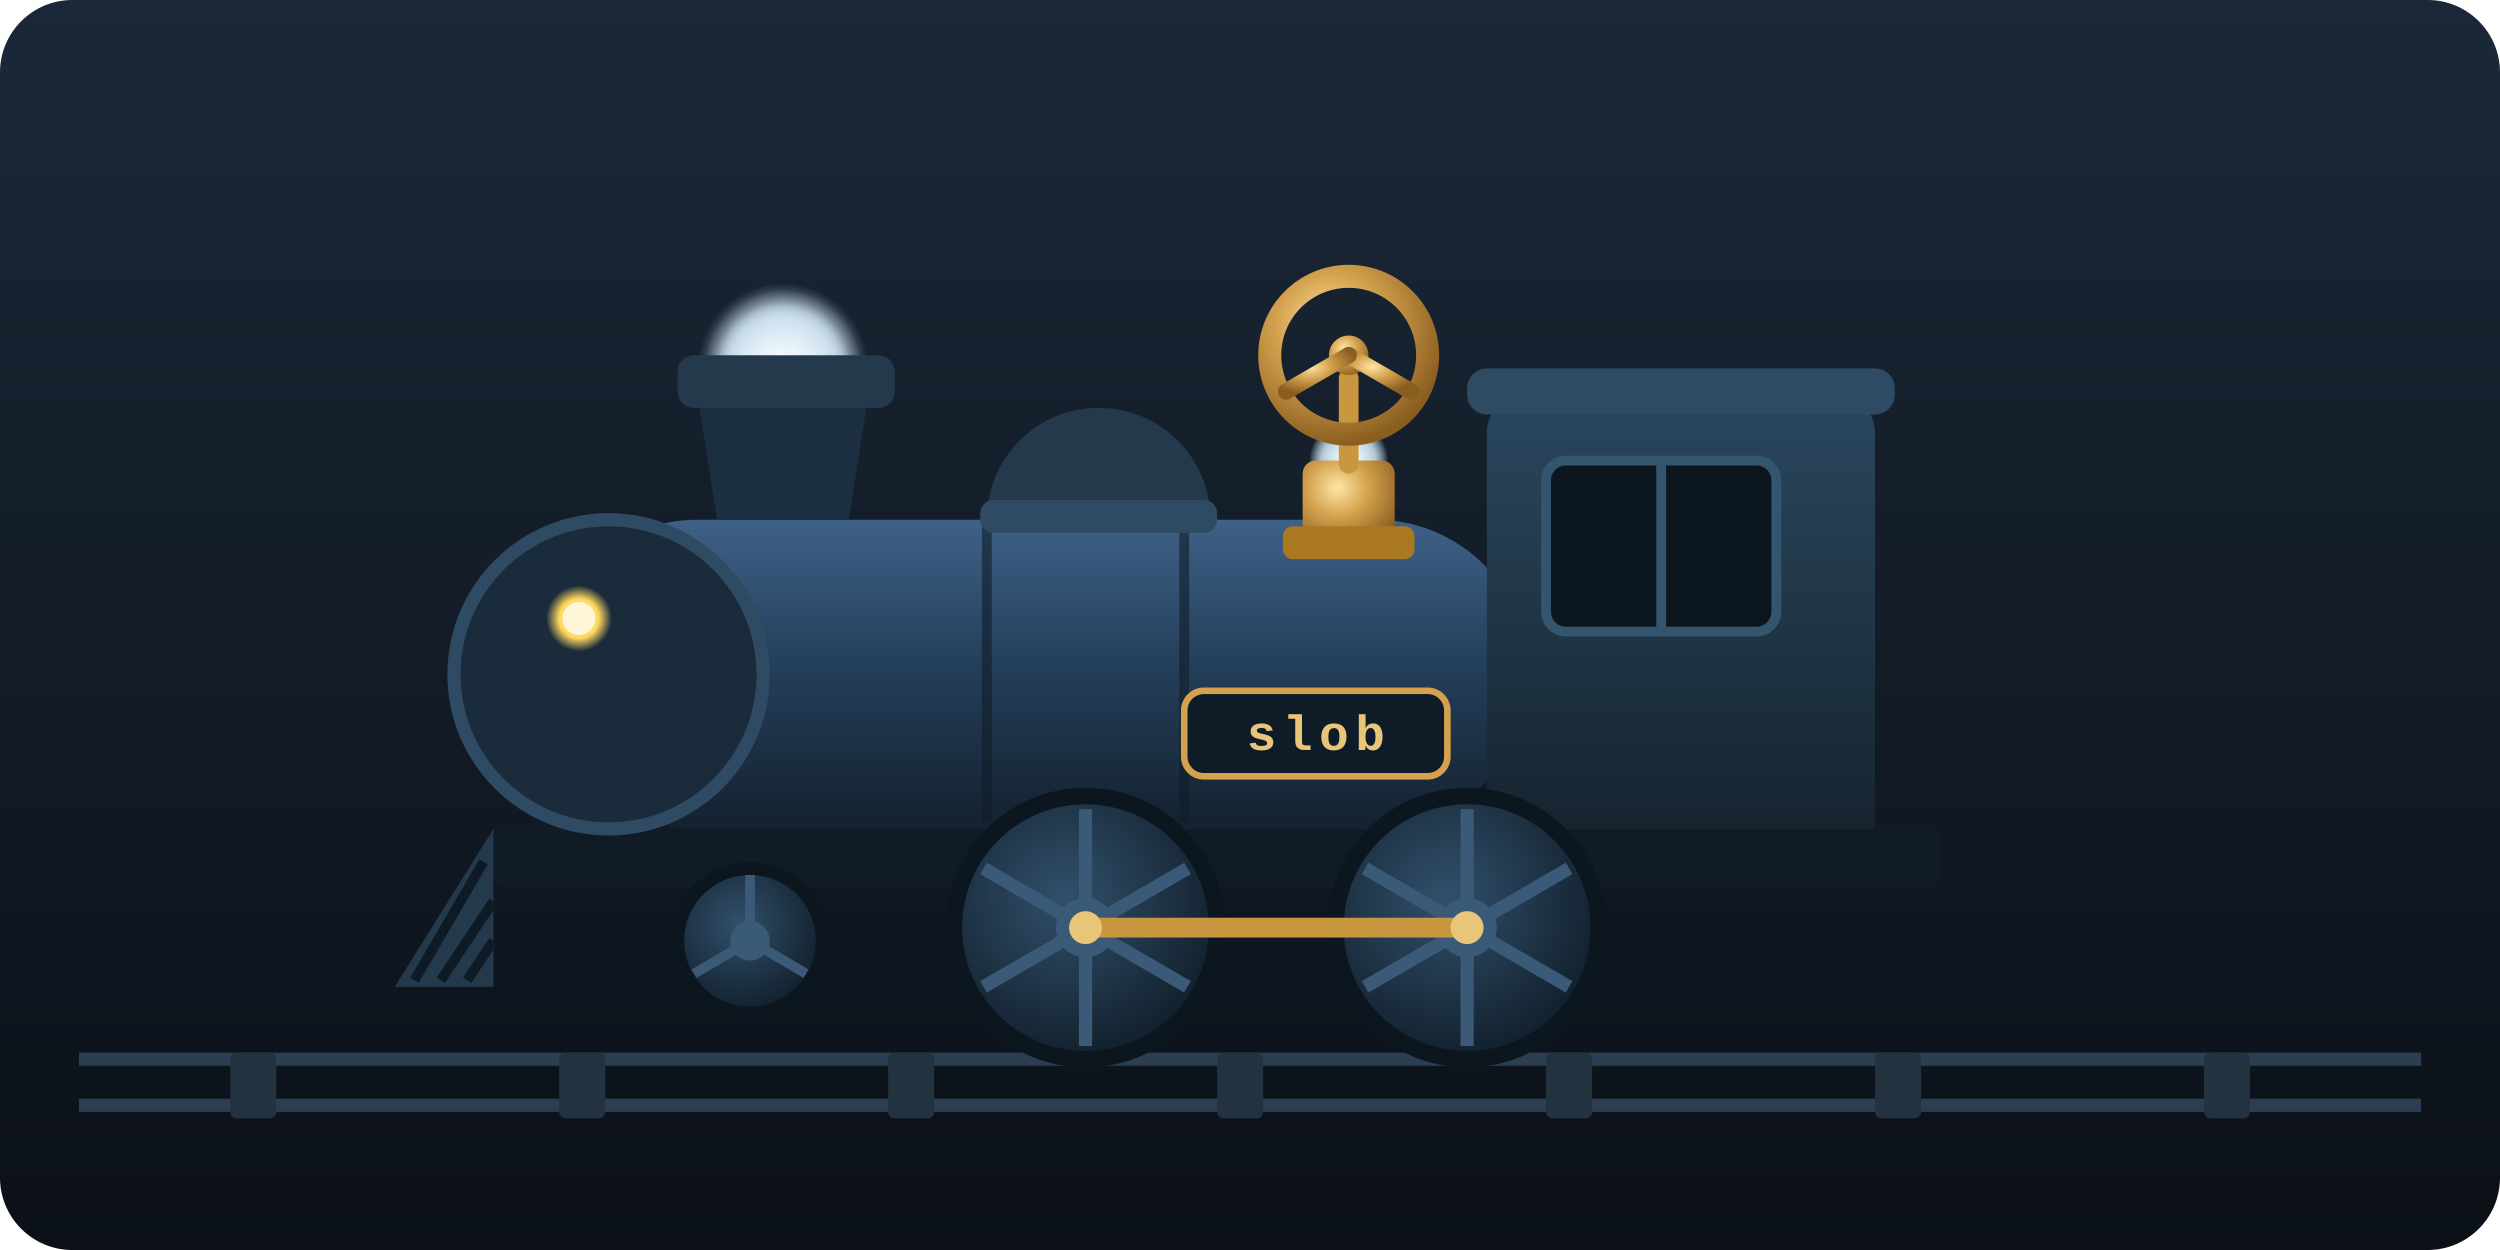
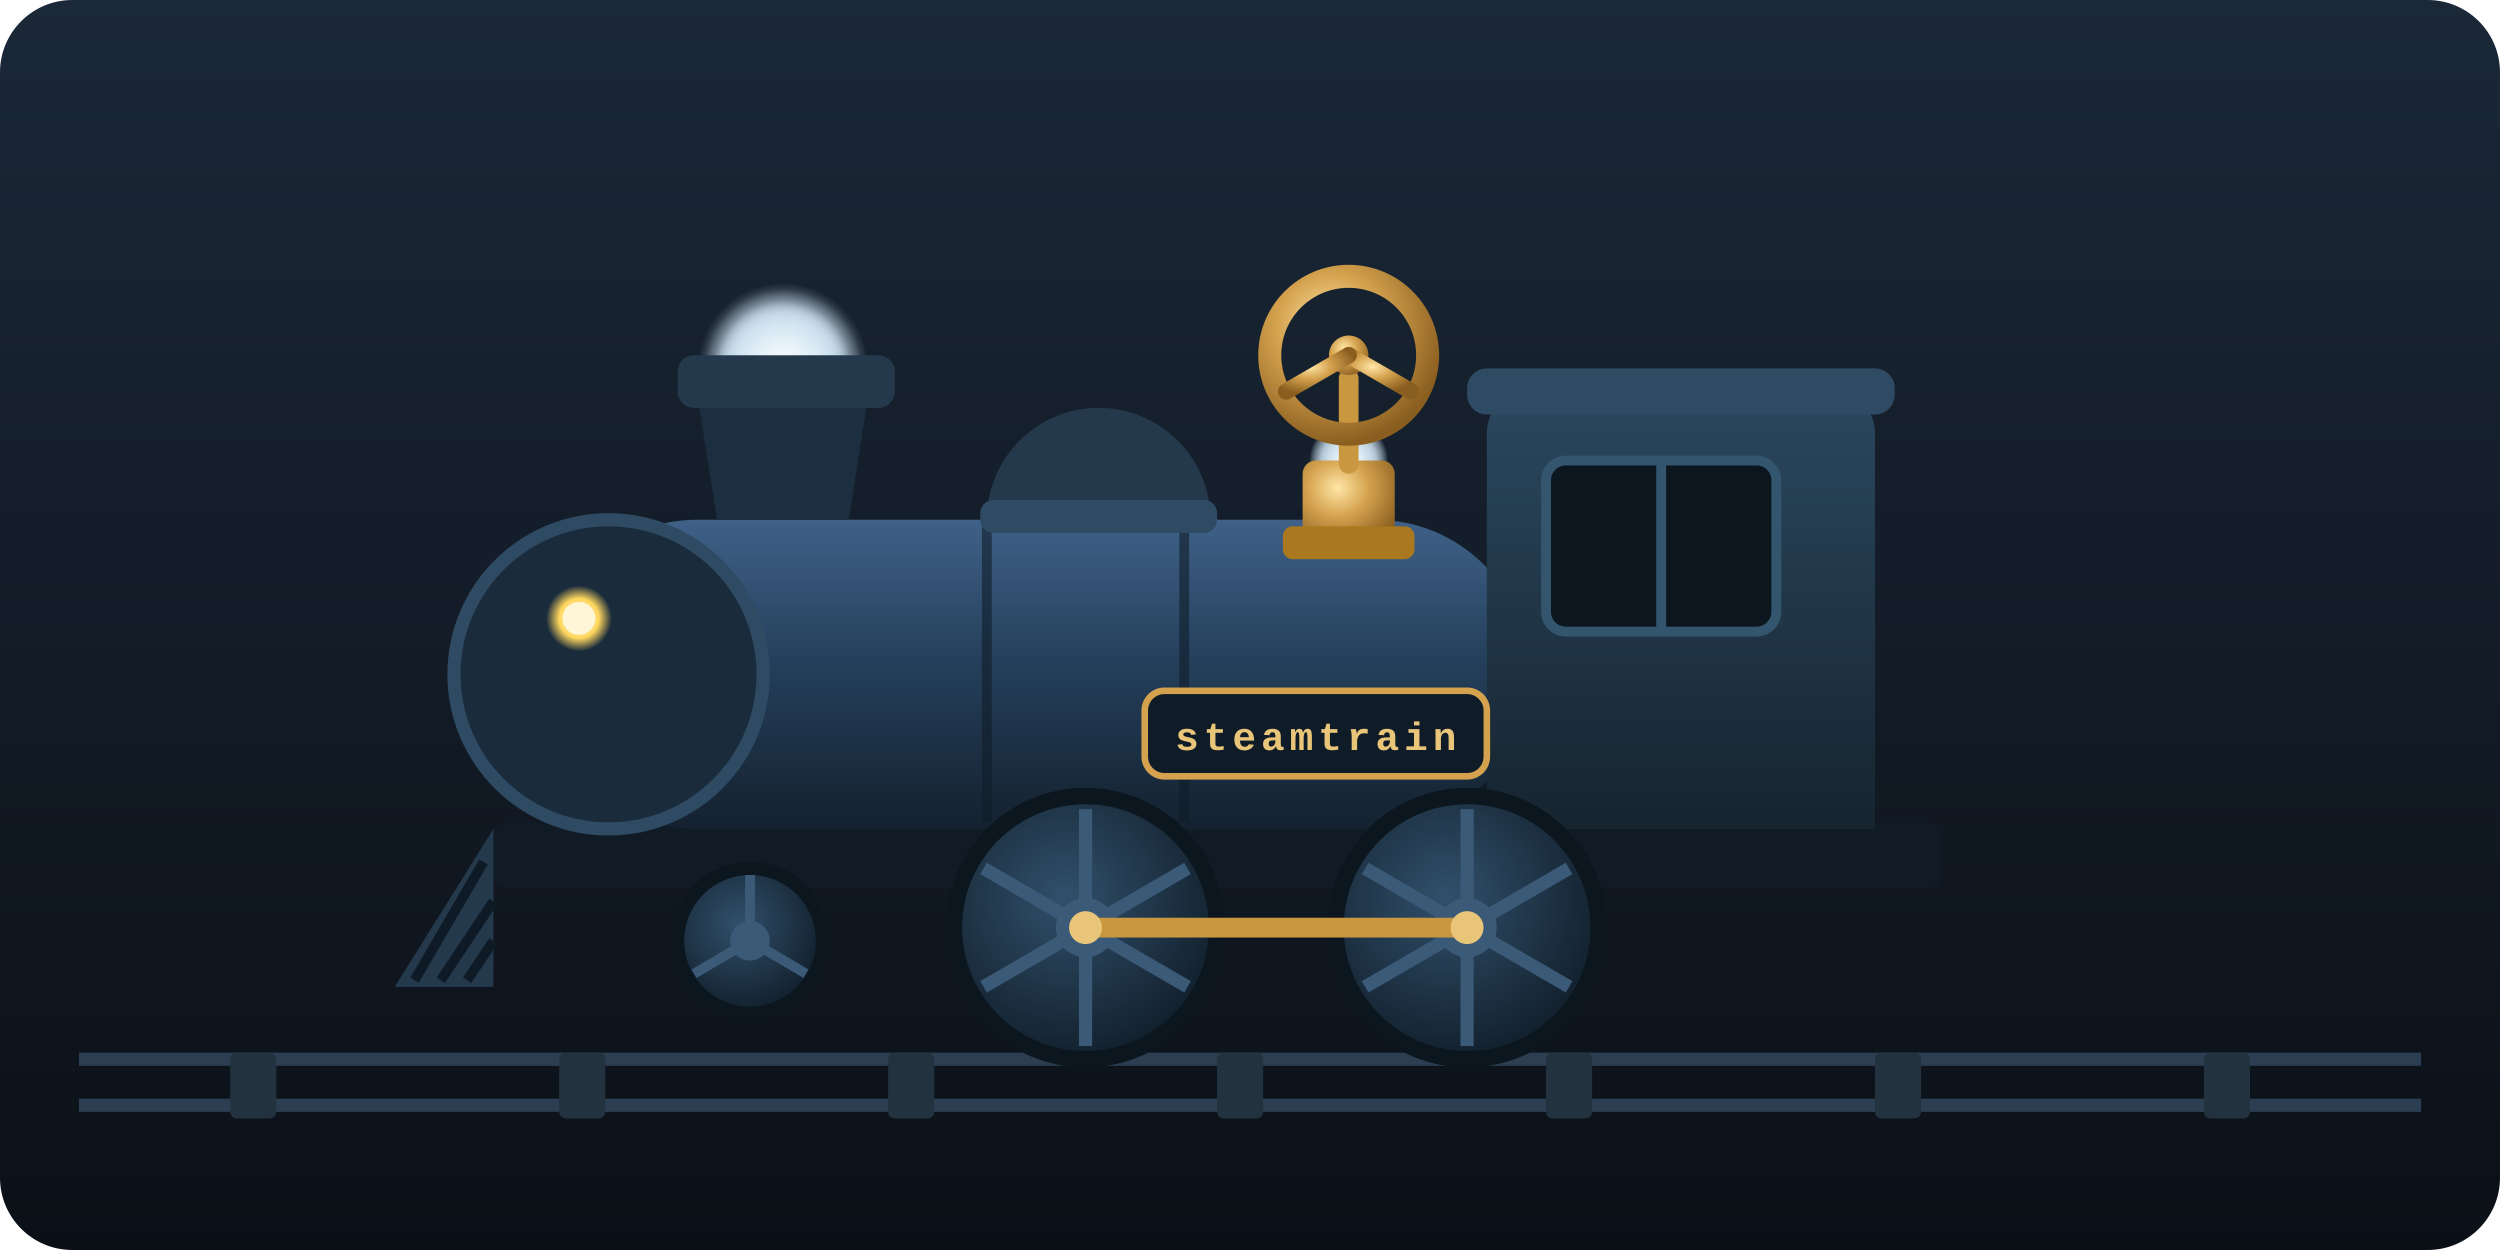
- <svg xmlns="http://www.w3.org/2000/svg" width="760" height="380" viewBox="0 0 760 380" role="img" aria-label="Mascot for steam-launch-options-bot: a little steam locomotive whose boiler carries a brass steam gate-valve with a spoked handwheel. Steam puffs from the smokestack and hisses from the valve while the driving wheels turn — a visual pun on 'Steam' launch options.">
+ <svg xmlns="http://www.w3.org/2000/svg" width="760" height="380" viewBox="0 0 760 380" role="img" aria-label="Mascot for steamtrain: a little steam locomotive whose boiler carries a brass steam gate-valve with a spoked handwheel. Steam puffs from the smokestack and hisses from the valve while the driving wheels turn — a visual pun on 'Steam' launch options.">
  <defs>
    <linearGradient id="sky" x1="0" y1="0" x2="0" y2="1">
      <stop offset="0%" stop-color="#1b2838" />
      <stop offset="100%" stop-color="#0b1017" />
    </linearGradient>
    <linearGradient id="boiler" x1="0" y1="0" x2="0" y2="1">
      <stop offset="0%" stop-color="#3f6187" />
      <stop offset="45%" stop-color="#25405c" />
      <stop offset="100%" stop-color="#14212f" />
    </linearGradient>
    <linearGradient id="cab" x1="0" y1="0" x2="0" y2="1">
      <stop offset="0%" stop-color="#2a475e" />
      <stop offset="100%" stop-color="#16242f" />
    </linearGradient>
    <radialGradient id="brass" cx="38%" cy="32%" r="75%">
      <stop offset="0%" stop-color="#ffe6a6" />
      <stop offset="45%" stop-color="#d4a24e" />
      <stop offset="100%" stop-color="#8a5e1f" />
    </radialGradient>
    <radialGradient id="wheel" cx="42%" cy="38%" r="70%">
      <stop offset="0%" stop-color="#31506b" />
      <stop offset="100%" stop-color="#0e1a25" />
    </radialGradient>
    <radialGradient id="lamp" cx="50%" cy="50%" r="50%">
      <stop offset="0%" stop-color="#fff6d8" />
      <stop offset="60%" stop-color="#ffd75e" />
      <stop offset="100%" stop-color="#ffd75e" stop-opacity="0" />
    </radialGradient>
    <radialGradient id="puff" cx="50%" cy="50%" r="50%">
      <stop offset="0%" stop-color="#ffffff" stop-opacity="0.95" />
      <stop offset="70%" stop-color="#cfe4f2" stop-opacity="0.55" />
      <stop offset="100%" stop-color="#cfe4f2" stop-opacity="0" />
    </radialGradient>
  </defs>
  <style>
    .mono { font-family: ui-monospace, SFMono-Regular, Menlo, Consolas, "Liberation Mono", monospace; }

    /* driving wheels spin; spokes are grouped and rotated about each wheel centre */
    .spin { animation: spin 2.4s linear infinite; transform-origin: center; transform-box: fill-box; }
    @keyframes spin { to { transform: rotate(360deg); } }

    /* the piston rod reciprocates a touch, selling the motion */
    .rod { animation: rod 2.4s linear infinite; }
    @keyframes rod { 0%,100% { transform: translateX(-6px);} 50% { transform: translateX(6px);} }

    /* whole engine gives a gentle rail bob */
    .engine { animation: bob 2.4s ease-in-out infinite; }
    @keyframes bob { 0%,100% { transform: translateY(0);} 50% { transform: translateY(-2px);} }

    /* stack steam: rise, grow, drift back, fade — staggered for a rolling plume */
    .puff { transform-origin: center; transform-box: fill-box; animation: puff 3.6s ease-out infinite; }
    .p2 { animation-delay: .72s; } .p3 { animation-delay: 1.44s; }
    .p4 { animation-delay: 2.16s; } .p5 { animation-delay: 2.88s; }
    @keyframes puff {
      0%   { opacity: 0; transform: translate(0,0) scale(.35); }
      15%  { opacity: .95; }
      100% { opacity: 0; transform: translate(46px,-116px) scale(1.9); }
    }

    /* valve hiss: quick little jets escaping the packing, left and right */
    .hiss { transform-origin: center; transform-box: fill-box; animation: hissL 1.5s ease-out infinite; }
    .hissR { animation-name: hissR; animation-delay: .5s; }
    .h2 { animation-delay: .75s; }
    @keyframes hissL { 0% { opacity: 0; transform: translate(0,0) scale(.3);} 25% { opacity:.8;} 100% { opacity:0; transform: translate(-34px,-14px) scale(1.3);} }
    @keyframes hissR { 0% { opacity: 0; transform: translate(0,0) scale(.3);} 25% { opacity:.8;} 100% { opacity:0; transform: translate(34px,-14px) scale(1.3);} }

    @media (prefers-reduced-motion: reduce) {
      .spin, .rod, .engine, .puff, .hiss { animation: none; }
      .puff { opacity: .5; }
    }
  </style>
  <rect x="0" y="0" width="760" height="380" rx="22" fill="url(#sky)" />
  <g stroke="#2c3f52" stroke-width="4">
    <line x1="24" y1="322" x2="736" y2="322" />
    <line x1="24" y1="336" x2="736" y2="336" />
  </g>
  <g fill="#22323f">
    <rect x="70" y="320" width="14" height="20" rx="2" />
    <rect x="170" y="320" width="14" height="20" rx="2" />
    <rect x="270" y="320" width="14" height="20" rx="2" />
    <rect x="370" y="320" width="14" height="20" rx="2" />
    <rect x="470" y="320" width="14" height="20" rx="2" />
    <rect x="570" y="320" width="14" height="20" rx="2" />
    <rect x="670" y="320" width="14" height="20" rx="2" />
  </g>
  <g fill="url(#puff)">
    <circle class="puff" cx="238" cy="112" r="20" />
    <circle class="puff p2" cx="238" cy="112" r="24" />
    <circle class="puff p3" cx="238" cy="112" r="18" />
    <circle class="puff p4" cx="238" cy="112" r="26" />
    <circle class="puff p5" cx="238" cy="112" r="21" />
  </g>
  <g class="engine">
    <rect x="150" y="250" width="440" height="20" rx="4" fill="#101b26" />
    <path d="M150 252 L150 300 L120 300 L150 252 Z" fill="#243a4c" />
    <g stroke="#0e1a25" stroke-width="3">
      <line x1="147" y1="262" x2="126" y2="298" />
      <line x1="150" y1="274" x2="134" y2="298" />
      <line x1="150" y1="286" x2="142" y2="298" />
    </g>
    <rect x="165" y="158" width="300" height="94" rx="47" fill="url(#boiler)" />
    <g stroke="#0f1c28" stroke-width="3" opacity="0.6">
      <line x1="300" y1="160" x2="300" y2="250" />
      <line x1="360" y1="160" x2="360" y2="250" />
    </g>
    <circle cx="185" cy="205" r="47" fill="#1a2c3c" />
    <circle cx="185" cy="205" r="47" fill="none" stroke="#2f4b63" stroke-width="4" />
    <circle cx="176" cy="188" r="10" fill="url(#lamp)" />
    <circle cx="176" cy="188" r="5" fill="#fff6d8" />
    <path d="M218 158 L212 120 L264 120 L258 158 Z" fill="#1c2f40" />
    <rect x="206" y="108" width="66" height="16" rx="5" fill="#243a4c" />
    <path d="M300 158 a34 34 0 0 1 68 0 Z" fill="#243a4c" />
    <rect x="298" y="152" width="72" height="10" rx="4" fill="#2f4b63" />
    <path d="M452 252 L452 132 Q452 122 462 122 L560 122 Q570 122 570 132 L570 252 Z" fill="url(#cab)" />
    <rect x="470" y="140" width="70" height="52" rx="6" fill="#0c161e" />
    <rect x="470" y="140" width="70" height="52" rx="6" fill="none" stroke="#33556e" stroke-width="3" />
    <line x1="505" y1="140" x2="505" y2="192" stroke="#33556e" stroke-width="3" />
    <rect x="446" y="112" width="130" height="14" rx="6" fill="#2f4b63" />
-     <rect x="360" y="210" width="80" height="26" rx="6" fill="#0f1c28" stroke="#d4a24e" stroke-width="2" />
-     <text class="mono" x="400" y="228" text-anchor="middle" font-size="15" font-weight="700" fill="#e9c579" letter-spacing="2">slob</text>
+     <rect x="348" y="210" width="104" height="26" rx="6" fill="#0f1c28" stroke="#d4a24e" stroke-width="2" />
+     <text class="mono" x="400" y="228" text-anchor="middle" font-size="12" font-weight="700" fill="#e9c579" letter-spacing="1.5">steamtrain</text>
    <g>
      <g fill="url(#puff)">
        <circle class="hiss" cx="410" cy="140" r="12" />
        <circle class="hiss hissR" cx="410" cy="140" r="12" />
        <circle class="hiss h2" cx="410" cy="140" r="9" />
      </g>
      <rect x="396" y="140" width="28" height="26" rx="4" fill="url(#brass)" />
      <rect x="390" y="160" width="40" height="10" rx="3" fill="#a9781f" />
      <rect x="407" y="112" width="6" height="32" rx="3" fill="#c9973f" />
      <g class="spin">
        <circle cx="410" cy="108" r="24" fill="none" stroke="url(#brass)" stroke-width="7" />
        <circle cx="410" cy="108" r="6" fill="url(#brass)" />
        <g stroke="url(#brass)" stroke-width="5" stroke-linecap="round">
          <line x1="410" y1="108" x2="410" y2="86" />
          <line x1="410" y1="108" x2="429" y2="119" />
          <line x1="410" y1="108" x2="391" y2="119" />
        </g>
      </g>
    </g>
    <g>
      <circle cx="228" cy="286" r="22" fill="url(#wheel)" stroke="#0c161e" stroke-width="4" />
      <g class="spin">
        <circle cx="228" cy="286" r="6" fill="#3a5a78" />
        <g stroke="#3a5a78" stroke-width="3">
          <line x1="228" y1="286" x2="228" y2="266" />
          <line x1="228" y1="286" x2="245" y2="296" />
          <line x1="228" y1="286" x2="211" y2="296" />
        </g>
      </g>
    </g>
    <g>
      <circle cx="330" cy="282" r="40" fill="url(#wheel)" stroke="#0c161e" stroke-width="5" />
      <g class="spin">
        <circle cx="330" cy="282" r="9" fill="#3a5a78" />
        <g stroke="#3a5a78" stroke-width="4">
          <line x1="330" y1="282" x2="330" y2="246" />
          <line x1="330" y1="282" x2="330" y2="318" />
          <line x1="330" y1="282" x2="361" y2="264" />
          <line x1="330" y1="282" x2="299" y2="300" />
          <line x1="330" y1="282" x2="361" y2="300" />
          <line x1="330" y1="282" x2="299" y2="264" />
        </g>
      </g>
    </g>
    <g>
      <circle cx="446" cy="282" r="40" fill="url(#wheel)" stroke="#0c161e" stroke-width="5" />
      <g class="spin">
        <circle cx="446" cy="282" r="9" fill="#3a5a78" />
        <g stroke="#3a5a78" stroke-width="4">
          <line x1="446" y1="282" x2="446" y2="246" />
          <line x1="446" y1="282" x2="446" y2="318" />
          <line x1="446" y1="282" x2="477" y2="264" />
          <line x1="446" y1="282" x2="415" y2="300" />
          <line x1="446" y1="282" x2="477" y2="300" />
          <line x1="446" y1="282" x2="415" y2="264" />
        </g>
      </g>
    </g>
    <g class="rod">
      <line x1="330" y1="282" x2="446" y2="282" stroke="#c9973f" stroke-width="6" stroke-linecap="round" />
      <circle cx="330" cy="282" r="5" fill="#e9c579" />
      <circle cx="446" cy="282" r="5" fill="#e9c579" />
    </g>
  </g>
</svg>
